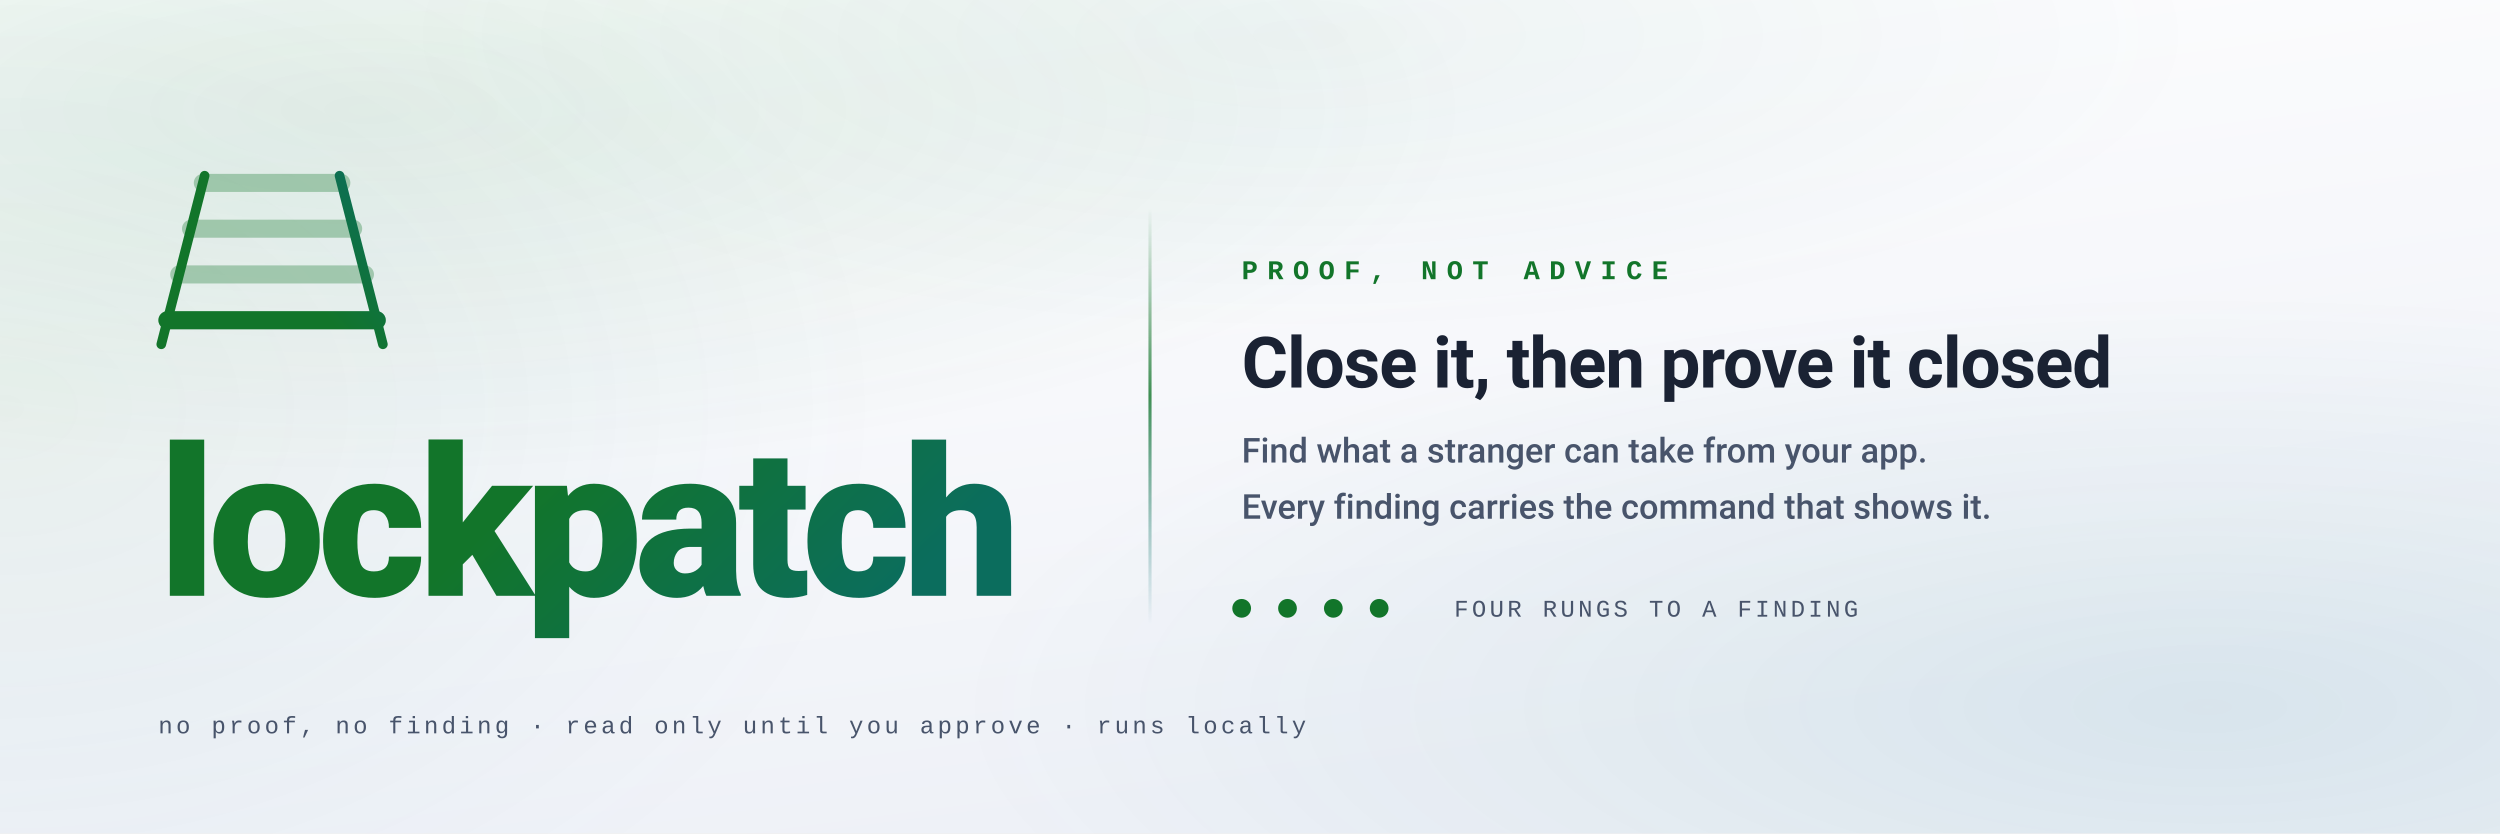
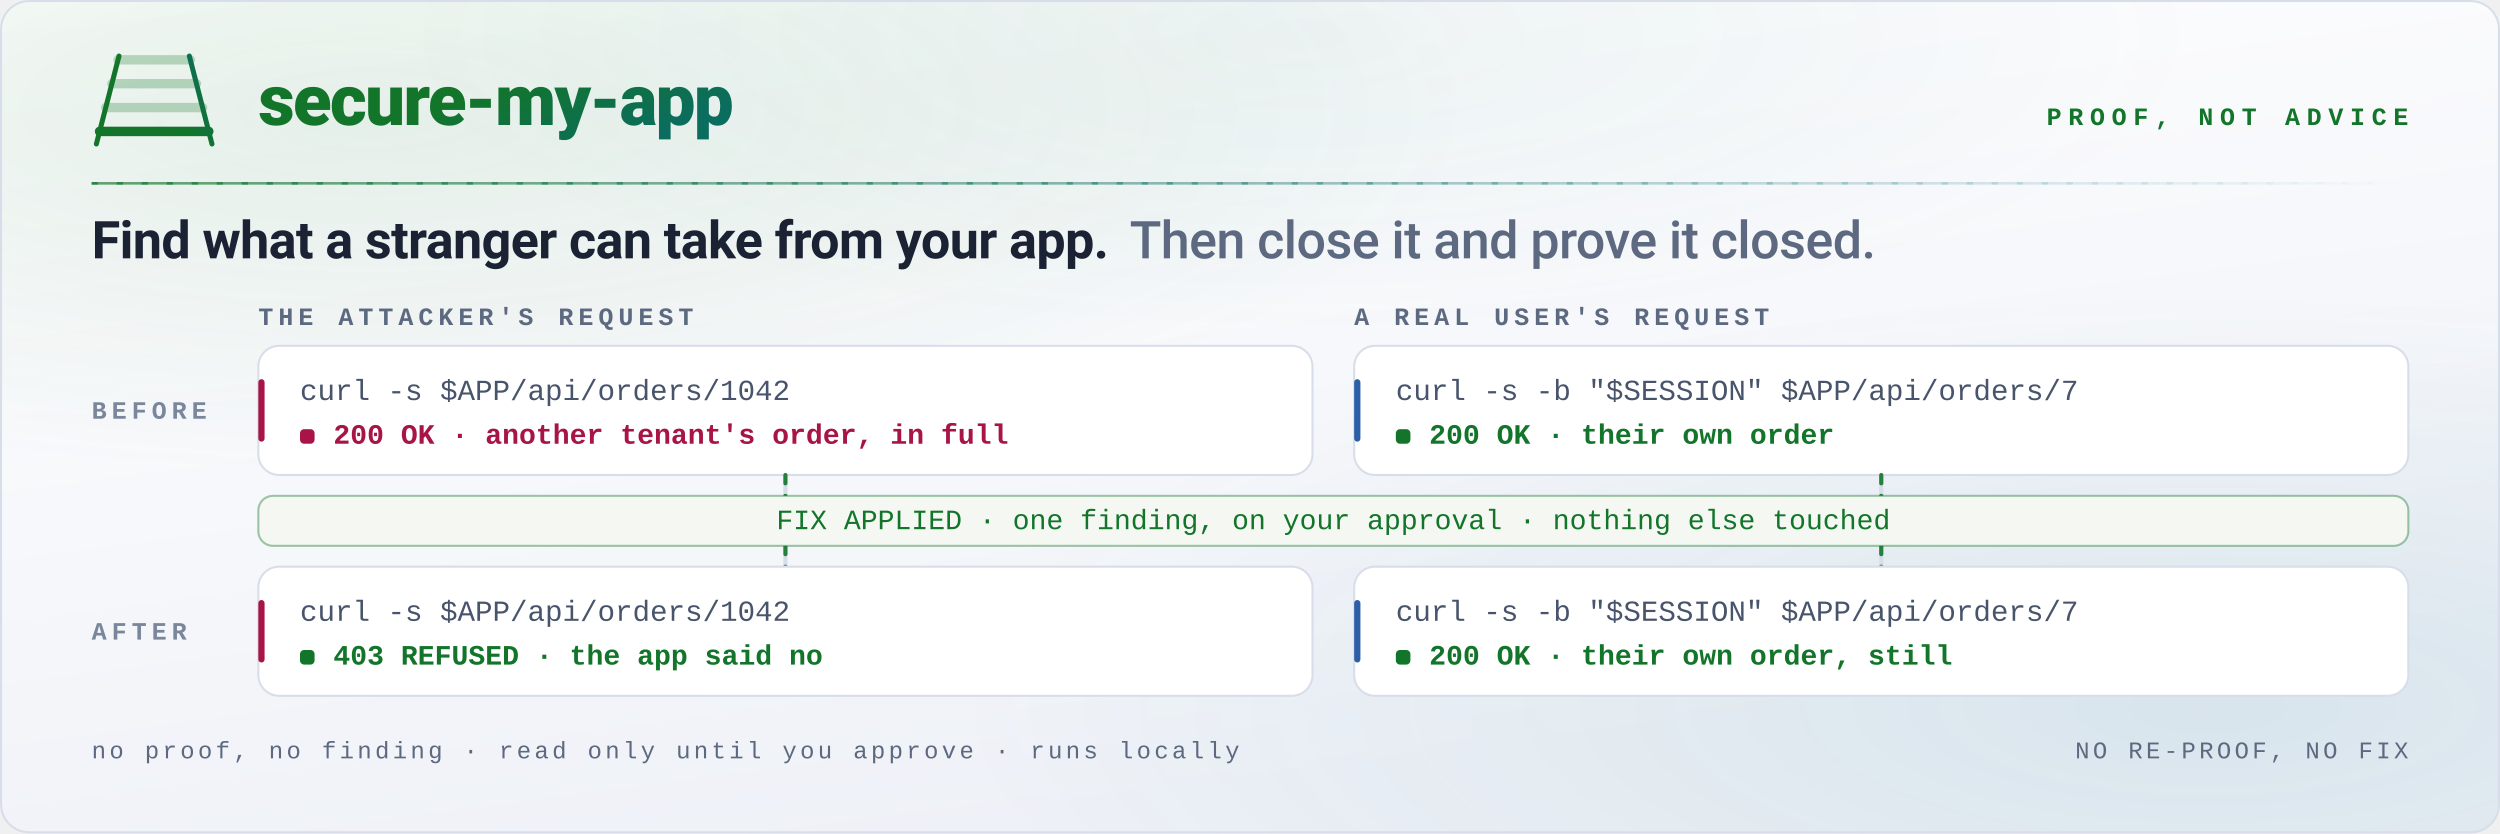
- <svg xmlns="http://www.w3.org/2000/svg" viewBox="0 0 1200 400" fill="none" role="img" aria-label="lockpatch, proof not advice: close it, then prove it closed">
+ <svg xmlns="http://www.w3.org/2000/svg" viewBox="0 0 1200 400" width="1200" height="400" role="img" aria-label="secure-my-app: find what a stranger can take from your app, then close it and prove it closed. Before the fix the attacker's request returns 200 OK and a real user's request returns 200 OK. After the fix the attacker's request is refused with 403 and the real user's request still returns 200 OK.">
  <defs>
    <linearGradient id="lk-ground" x1="0" y1="0" x2="0.4" y2="1">
      <stop offset="0%" stop-color="#FFFFFF" />
      <stop offset="55%" stop-color="#F7F8FB" />
      <stop offset="100%" stop-color="#EEF1F7" />
    </linearGradient>
    <radialGradient id="lk-bloomA" cx="0.15" cy="0.13" r="0.44">
      <stop offset="0%" stop-color="#12752A" stop-opacity="0.10" />
      <stop offset="100%" stop-color="#12752A" stop-opacity="0" />
    </radialGradient>
    <radialGradient id="lk-bloomB" cx="0.88" cy="0.85" r="0.50">
      <stop offset="0%" stop-color="#006A80" stop-opacity="0.09" />
      <stop offset="100%" stop-color="#006A80" stop-opacity="0" />
    </radialGradient>
    <radialGradient id="lk-bloomC" cx="0.52" cy="0.04" r="0.36">
      <stop offset="0%" stop-color="#0B6D5D" stop-opacity="0.06" />
      <stop offset="100%" stop-color="#0B6D5D" stop-opacity="0" />
    </radialGradient>
-     <radialGradient id="lk-wash" cx="0.5" cy="0.5" r="0.5">
-       <stop offset="0%" stop-color="#12752A" stop-opacity="0.07" />
-       <stop offset="42%" stop-color="#0B6D5D" stop-opacity="0.043" />
-       <stop offset="76%" stop-color="#006A80" stop-opacity="0.016" />
-       <stop offset="100%" stop-color="#006A80" stop-opacity="0" />
-     </radialGradient>
-     <clipPath id="lk-frame">
-       <rect width="1200" height="400" />
-     </clipPath>
-     <linearGradient id="lk-rule" gradientUnits="userSpaceOnUse" x1="552" y1="100" x2="552" y2="300">
-       <stop offset="0%" stop-color="#12752A" stop-opacity="0" />
-       <stop offset="45%" stop-color="#12752A" stop-opacity="0.8" />
+     <linearGradient id="lk-rule" gradientUnits="userSpaceOnUse" x1="44" y1="88" x2="1156" y2="88">
+       <stop offset="0%" stop-color="#12752A" stop-opacity="0.65" />
+       <stop offset="45%" stop-color="#0B6D5D" stop-opacity="0.45" />
      <stop offset="100%" stop-color="#006A80" stop-opacity="0" />
    </linearGradient>
    <linearGradient id="lk-ink" gradientUnits="userSpaceOnUse" x1="40" y1="202" x2="216" y2="54">
      <stop class="lkk1" offset="0%" stop-color="#12752A" />
      <stop class="lkk2" offset="52%" stop-color="#12752A" />
      <stop class="lkk3" offset="100%" stop-color="#0B6D5D" />
    </linearGradient>
    <linearGradient id="lk-word" x1="0" y1="0" x2="1" y2="0.25">
      <stop class="lkk1" offset="0%" stop-color="#12752A" />
      <stop class="lkk2" offset="46%" stop-color="#12752A" />
      <stop class="lkk3" offset="100%" stop-color="#0B6D5D" />
    </linearGradient>
+     <clipPath id="lk-frame">
+       <rect width="1200" height="400" rx="14" />
+     </clipPath>
  </defs>
  <style>
    .disp { font-family: system-ui, -apple-system, 'Segoe UI', Roboto, 'Helvetica Neue', Arial, sans-serif; }
    .mono { font-family: ui-monospace, SFMono-Regular, 'SF Mono', Menlo, Consolas, 'Liberation Mono', monospace; }
-     .eyebrow { font-size: 13px; font-weight: 600; letter-spacing: 4.5px; fill: #12752A; }
-     .head    { font-size: 34px; font-weight: 700; fill: #1A2233; letter-spacing: -0.5px; }
-     .sub     { font-size: 16.5px; font-weight: 500; fill: #48546B; }
-     .tag     { font-size: 11.5px; letter-spacing: 1.6px; fill: #48546B; }
+     .kick  { font-size: 12px; font-weight: 600; letter-spacing: 3.2px; fill: #12752A; }
+     .lede  { font-size: 25px; font-weight: 700; fill: #1A2233; letter-spacing: -0.3px; }
+     .lede2 { font-size: 25px; font-weight: 500; fill: #5C6980; letter-spacing: -0.3px; }
+     .colhd { font-size: 12px; font-weight: 600; letter-spacing: 2.4px; fill: #5C6980; }
+     .rowhd { font-size: 12px; font-weight: 600; letter-spacing: 2.4px; fill: #79869B; }
+     .cmd   { font-size: 14px; fill: #48546B; }
+     .res   { font-size: 13.5px; font-weight: 600; }
+     .tag   { font-size: 11.5px; letter-spacing: 1.6px; fill: #5C6980; }
+     .card  { fill: #FFFFFF; stroke: #D8DEE9; stroke-width: 1; }
+ 
    @keyframes lk-breathe { 0%,100% { opacity:0.72; } 50% { opacity:1; } }
    .lkbloom { animation: lk-breathe 11s ease-in-out infinite; }
-     @keyframes lk-sweep { 0% { transform: translateX(-360px); } 100% { transform: translateX(1560px); } }
-     .lkwash { animation: lk-sweep 17s cubic-bezier(.5,0,.5,1) infinite; }
-     /* four pips, four rungs */
-     @keyframes lk-pip { 0%,100% { opacity: 0.45; } 50% { opacity: 1; } }
-     .lkp1 { animation: lk-pip 5s ease-in-out infinite 0.0s; }
-     .lkp2 { animation: lk-pip 5s ease-in-out infinite 0.4s; }
-     .lkp3 { animation: lk-pip 5s ease-in-out infinite 0.8s; }
-     .lkp4 { animation: lk-pip 5s ease-in-out infinite 1.2s; }
+     @keyframes lk-flow { to { stroke-dashoffset: -240; } }
+     .flowline { animation: lk-flow 14s linear infinite; }
+     @keyframes lk-drop { to { stroke-dashoffset: -40; } }
+     .dropline { animation: lk-drop 3.2s linear infinite; }
+     @keyframes lk-rise { from { opacity: 0; transform: translateY(8px); } to { opacity: 1; transform: translateY(0); } }
+     .row-fix { animation: lk-rise 0.7s ease-out 0.8s both; }
+     .row-new { animation: lk-rise 0.7s ease-out 1.4s both; }
+     @keyframes lk-pip { 0%,100% { opacity: 0.5; } 50% { opacity: 1; } }
+     .hole { animation: lk-pip 2.6s ease-in-out infinite; }
+     .shut { animation: lk-pip 2.6s ease-in-out infinite 1.3s; }
+     /* one rung at a time, bottom to top: exists, reach, control, impact */
    @keyframes lk-climb { 0% { opacity:0; } 3% { opacity:1; } 21% { opacity:1; } 24%,100% { opacity:0; } }
    .lkr1 { animation: lk-climb 8s linear infinite 0s; }
    .lkr2 { animation: lk-climb 8s linear infinite -6s; }
    .lkr3 { animation: lk-climb 8s linear infinite -4s; }
    .lkr4 { animation: lk-climb 8s linear infinite -2s; }
    @keyframes lk-k1 { 0%,100% { stop-color:#12752A; } 50% { stop-color:#12752A; } }
    @keyframes lk-k2 { 0%,100% { stop-color:#12752A; } 50% { stop-color:#0B6D5D; } }
    @keyframes lk-k3 { 0%,100% { stop-color:#0B6D5D; } 50% { stop-color:#006A80; } }
    .lkk1 { animation: lk-k1 12s ease-in-out infinite; }
    .lkk2 { animation: lk-k2 12s ease-in-out infinite; }
    .lkk3 { animation: lk-k3 12s ease-in-out infinite; }
    @media (prefers-reduced-motion: reduce) { * { animation: none !important; } }
  </style>
-   <rect width="1200" height="400" fill="url(#lk-ground)" />
-   <g class="lkbloom">
-     <rect width="1200" height="400" fill="url(#lk-bloomA)" />
-     <rect width="1200" height="400" fill="url(#lk-bloomB)" />
-     <rect width="1200" height="400" fill="url(#lk-bloomC)" />
-   </g>
  <g clip-path="url(#lk-frame)">
-     <g transform="translate(0,196)">
-       <ellipse class="lkwash" cx="0" cy="0" rx="430" ry="300" fill="url(#lk-wash)" />
+     <rect width="1200" height="400" fill="url(#lk-ground)" />
+     <g class="lkbloom">
+       <rect width="1200" height="400" fill="url(#lk-bloomA)" />
+       <rect width="1200" height="400" fill="url(#lk-bloomB)" />
+       <rect width="1200" height="400" fill="url(#lk-bloomC)" />
    </g>
  </g>
-   <g transform="translate(56.6,50.8) scale(0.5781)">
-     <g stroke="#12752A" stroke-opacity="0.32" stroke-width="15" stroke-linecap="round">
+   <rect x="0.5" y="0.5" width="1199" height="399" rx="13.5" fill="none" stroke="#D8DEE9" stroke-width="1" />
+   <g transform="translate(35.41,9.42) scale(0.3015)">
+     <g stroke="#12752A" stroke-opacity="0.26" stroke-width="15" stroke-linecap="round">
      <line x1="41.1" y1="178" x2="214.9" y2="178" />
      <line x1="50.9" y1="140" x2="205.1" y2="140" />
      <line x1="60.7" y1="102" x2="195.3" y2="102" />
      <line x1="70.5" y1="64" x2="185.5" y2="64" />
    </g>
    <g stroke="url(#lk-ink)" stroke-width="8" stroke-linecap="round">
      <line x1="36" y1="198" x2="72" y2="58" />
      <line x1="220" y1="198" x2="184" y2="58" />
    </g>
    <g stroke="url(#lk-ink)" stroke-width="15" stroke-linecap="round">
      <line class="lkr1" x1="41.1" y1="178" x2="214.9" y2="178" />
      <line class="lkr2" x1="50.9" y1="140" x2="205.1" y2="140" opacity="0" />
      <line class="lkr3" x1="60.7" y1="102" x2="195.3" y2="102" opacity="0" />
      <line class="lkr4" x1="70.5" y1="64" x2="185.5" y2="64" opacity="0" />
    </g>
  </g>
-   <g>
-     <text class="disp" x="76" y="286" font-size="100" font-weight="800" letter-spacing="-3.6" fill="url(#lk-word)">lockpatch</text>
+   <text class="disp" x="124" y="60" font-size="34" font-weight="800" letter-spacing="-0.8" fill="url(#lk-word)">secure-my-app</text>
+   <text class="mono kick" x="1156" y="60" text-anchor="end">PROOF, NOT ADVICE</text>
+   <line x1="44" y1="88" x2="1156" y2="88" stroke="url(#lk-rule)" stroke-width="1.25" />
+   <line class="flowline" x1="44" y1="88" x2="1156" y2="88" stroke="url(#lk-rule)" stroke-width="1.25" stroke-dasharray="3 9" />
+   <text class="disp lede" x="44" y="124">Find what a stranger can take from your app.<tspan class="lede2" dx="10">Then close it and prove it closed.</tspan>
+   </text>
+   <text class="mono colhd" x="124" y="156">THE ATTACKER'S REQUEST</text>
+   <text class="mono colhd" x="650" y="156">A REAL USER'S REQUEST</text>
+   <text class="mono rowhd" x="44" y="201">BEFORE</text>
+   <text class="mono rowhd" x="44" y="307">AFTER</text>
+   <rect x="124" y="166" width="506" height="62" rx="10" class="card" />
+   <rect x="124" y="182" width="3" height="30" rx="1.5" fill="#A81447" />
+   <text class="mono cmd" x="144" y="192">curl -s $APP/api/orders/1042</text>
+   <g class="hole">
+     <rect x="144" y="206" width="7" height="7" rx="2" fill="#A81447" />
+     <text class="mono res" x="160" y="213" fill="#A81447">200 OK  ·  another tenant's order, in full</text>
  </g>
-   <line x1="552" y1="100" x2="552" y2="300" stroke="url(#lk-rule)" stroke-width="1.5" />
-   <g transform="translate(596,0)">
-     <text class="mono eyebrow" x="0" y="134">PROOF, NOT ADVICE</text>
-     <text class="disp head" x="0" y="186">Close it, then prove it closed</text>
-     <text class="disp sub" x="0" y="222">Find what a stranger can take from your app.</text>
-     <text class="disp sub" x="0" y="249">Every finding carries the command that shows it.</text>
-     <g transform="translate(0,292)">
-       <g class="lkp1">
-         <circle cx="0" cy="0" r="4.5" fill="#12752A" />
-       </g>
-       <g class="lkp2">
-         <circle cx="22" cy="0" r="4.5" fill="#12752A" />
-       </g>
-       <g class="lkp3">
-         <circle cx="44" cy="0" r="4.5" fill="#12752A" />
-       </g>
-       <g class="lkp4">
-         <circle cx="66" cy="0" r="4.5" fill="#12752A" />
-       </g>
-       <text class="mono tag" x="102" y="4">FOUR RUNGS TO A FINDING</text>
+   <rect x="650" y="166" width="506" height="62" rx="10" class="card" />
+   <rect x="650" y="182" width="3" height="30" rx="1.5" fill="#2C5FA8" />
+   <text class="mono cmd" x="670" y="192">curl -s -b "$SESSION" $APP/api/orders/7</text>
+   <rect x="670" y="206" width="7" height="7" rx="2" fill="#12752A" />
+   <text class="mono res" x="686" y="213" fill="#12752A">200 OK  ·  their own order</text>
+   <g stroke="#D8DEE9" stroke-width="2">
+     <line x1="377" y1="228" x2="377" y2="238" />
+     <line x1="903" y1="228" x2="903" y2="238" />
+     <line x1="377" y1="262" x2="377" y2="272" />
+     <line x1="903" y1="262" x2="903" y2="272" />
+   </g>
+   <g class="dropline" stroke="#12752A" stroke-width="2" stroke-dasharray="4 6" stroke-linecap="round" opacity="0.9">
+     <line x1="377" y1="228" x2="377" y2="238" />
+     <line x1="903" y1="228" x2="903" y2="238" />
+     <line x1="377" y1="262" x2="377" y2="272" />
+     <line x1="903" y1="262" x2="903" y2="272" />
+   </g>
+   <g class="row-fix">
+     <rect x="124" y="238" width="1032" height="24" rx="7" fill="#F4F7F2" stroke="#12752A" stroke-opacity="0.4" stroke-width="1" />
+     <text class="mono" x="640" y="254" font-size="13.5" fill="#12752A" text-anchor="middle">FIX APPLIED  ·  one finding, on your approval  ·  nothing else touched</text>
+   </g>
+   <g class="row-new">
+     <rect x="124" y="272" width="506" height="62" rx="10" class="card" />
+     <rect x="124" y="288" width="3" height="30" rx="1.5" fill="#A81447" />
+     <text class="mono cmd" x="144" y="298">curl -s $APP/api/orders/1042</text>
+     <g class="shut">
+       <rect x="144" y="312" width="7" height="7" rx="2" fill="#12752A" />
+       <text class="mono res" x="160" y="319" fill="#12752A">403 REFUSED  ·  the app said no</text>
    </g>
+     <rect x="650" y="272" width="506" height="62" rx="10" class="card" />
+     <rect x="650" y="288" width="3" height="30" rx="1.5" fill="#2C5FA8" />
+     <text class="mono cmd" x="670" y="298">curl -s -b "$SESSION" $APP/api/orders/7</text>
+     <rect x="670" y="312" width="7" height="7" rx="2" fill="#12752A" />
+     <text class="mono res" x="686" y="319" fill="#12752A">200 OK  ·  their own order, still</text>
  </g>
-   <text class="mono tag" x="76" y="352">no proof, no finding  ·  read only until you approve  ·  runs locally</text>
+   <text class="mono tag" x="44" y="364">no proof, no finding  ·  read only until you approve  ·  runs locally</text>
+   <text class="mono tag" x="1156" y="364" text-anchor="end" fill="#79869B">NO RE-PROOF, NO FIX</text>
</svg>
